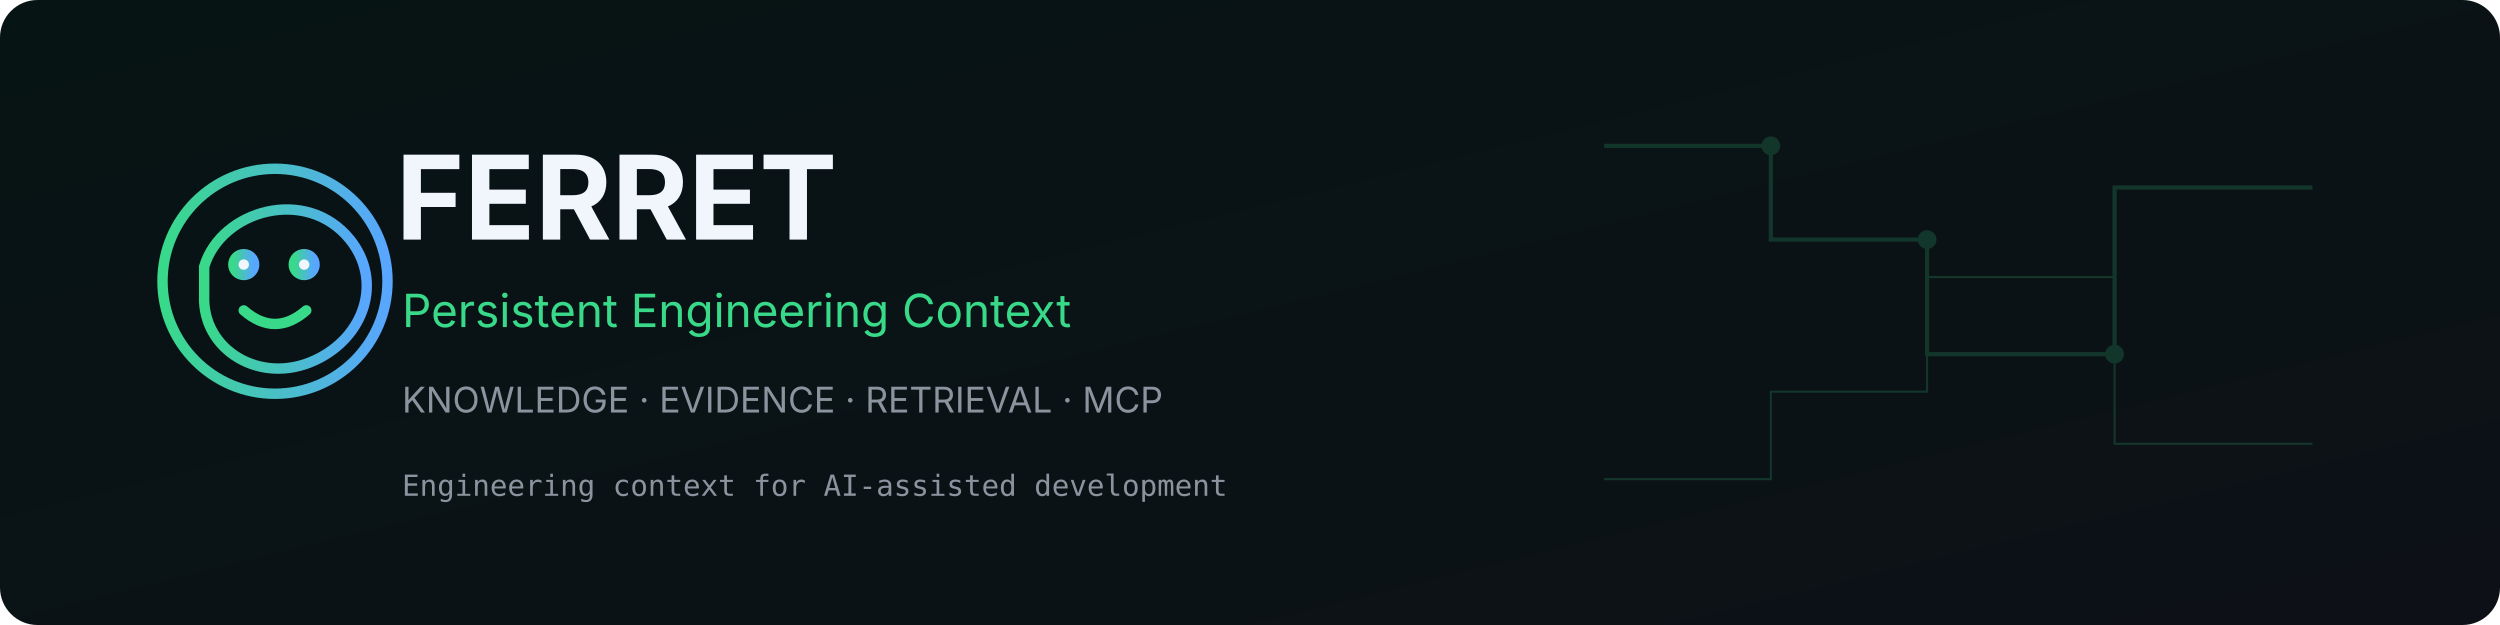
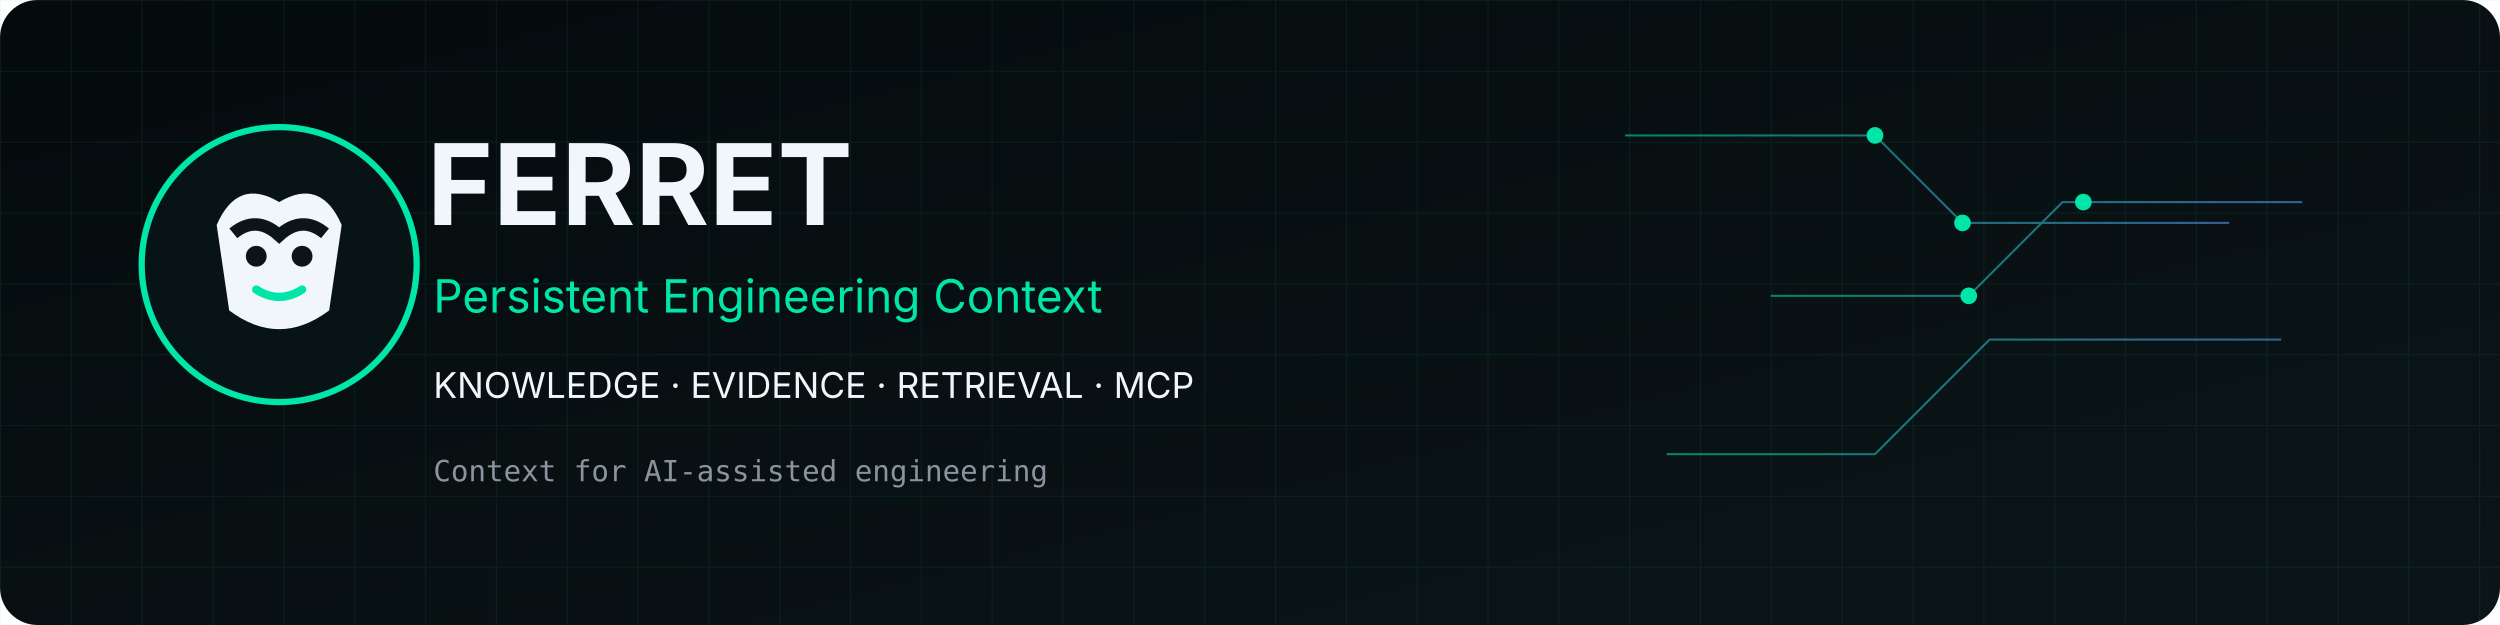
<svg xmlns="http://www.w3.org/2000/svg" width="1200" height="300" viewBox="0 0 1200 300" role="img" aria-labelledby="title desc">
  <defs>
    <linearGradient id="bg" x1="0" y1="0" x2="1" y2="1">
-       <stop offset="0" stop-color="#071414" />
-       <stop offset="1" stop-color="#0d1117" />
+       <stop offset="0" stop-color="#050b0d" />
+       <stop offset="1" stop-color="#0b1518" />
    </linearGradient>
    <linearGradient id="accent" x1="0" y1="0" x2="1" y2="0">
-       <stop offset="0" stop-color="#39d98a" />
+       <stop offset="0" stop-color="#00e5a8" />
      <stop offset="1" stop-color="#58a6ff" />
    </linearGradient>
+     <pattern id="grid" width="34" height="34" patternUnits="userSpaceOnUse">
+       <path d="M34 0H0V34" fill="none" stroke="#00e5a8" stroke-opacity=".08" />
+     </pattern>
  </defs>
  <rect width="1200" height="300" rx="18" fill="url(#bg)" />
-   <g opacity="0.18" stroke="#39d98a" fill="none">
-     <path d="M770 70h80v45h75v55h90v-80h95" stroke-width="2" />
-     <path d="M770 230h80v-42h75v-55h90v80h95" stroke-width="1" />
-     <circle cx="850" cy="70" r="4" fill="#39d98a" />
-     <circle cx="925" cy="115" r="4" fill="#39d98a" />
-     <circle cx="1015" cy="170" r="4" fill="#39d98a" />
+   <rect width="1200" height="300" fill="url(#grid)" />
+   <g transform="translate(62 55)">
+     <circle cx="72" cy="72" r="66" fill="#081316" stroke="#00e5a8" stroke-width="3" />
+     <path d="M42 53Q52 30 72 42Q92 30 102 53L96 94Q72 112 48 94Z" fill="#f0f6fc" />
+     <path d="M50 57Q61 48 72 58Q83 48 94 57" fill="none" stroke="#0b1518" stroke-width="6" />
+     <circle cx="61" cy="68" r="5" fill="#0b1518" />
+     <circle cx="83" cy="68" r="5" fill="#0b1518" />
+     <path d="M61 84Q72 91 83 84" fill="none" stroke="#00e5a8" stroke-width="4" stroke-linecap="round" />
  </g>
-   <g transform="translate(70 73)" stroke="url(#accent)" fill="none" stroke-width="5">
-     <circle cx="62" cy="62" r="54" />
-     <path d="M28 55c8-27 49-39 70-13 16 20 7 47-17 58-26 12-54-5-53-31z" />
-     <circle cx="47" cy="54" r="5" fill="#f0f6fc" />
-     <circle cx="76" cy="54" r="5" fill="#f0f6fc" />
-     <path d="M47 76q15 13 30 0" stroke="#39d98a" stroke-linecap="round" />
+   <g opacity=".55" fill="none" stroke="url(#accent)">
+     <path d="M780 65h120l42 42h128" />
+     <path d="M850 142h95l45-45h115" />
+     <path d="M800 218h100l55-55h140" />
  </g>
-   <text x="190" y="115" fill="#f0f6fc" font-family="Inter,Segoe UI,Arial,sans-serif" font-size="56" font-weight="700">FERRET</text>
-   <text x="193" y="157" fill="#39d98a" font-family="Inter,Segoe UI,Arial,sans-serif" font-size="22">Persistent Engineering Context</text>
-   <text x="193" y="198" fill="#8b949e" font-family="Inter,Segoe UI,Arial,sans-serif" font-size="17">KNOWLEDGE  ·  EVIDENCE  ·  RETRIEVAL  ·  MCP</text>
-   <text x="193" y="238" fill="#8b949e" font-family="ui-monospace,SFMono-Regular,Consolas,monospace" font-size="14">Engineering context for AI-assisted development</text>
+   <g fill="#00e5a8">
+     <circle cx="900" cy="65" r="4" />
+     <circle cx="942" cy="107" r="4" />
+     <circle cx="945" cy="142" r="4" />
+     <circle cx="1000" cy="97" r="4" />
+   </g>
+   <text x="205" y="108" fill="#f0f6fc" font-family="Inter,Segoe UI,Arial,sans-serif" font-size="54" font-weight="700">FERRET</text>
+   <text x="208" y="150" fill="#00e5a8" font-family="Inter,Segoe UI,Arial,sans-serif" font-size="22">Persistent Engineering Context</text>
+   <text x="208" y="191" fill="#f0f6fc" font-family="Inter,Segoe UI,Arial,sans-serif" font-size="17">KNOWLEDGE  ·  EVIDENCE  ·  RETRIEVAL  ·  MCP</text>
+   <text x="208" y="231" fill="#8b949e" font-family="ui-monospace,SFMono-Regular,Consolas,monospace" font-size="14">Context for AI-assisted engineering</text>
</svg>
